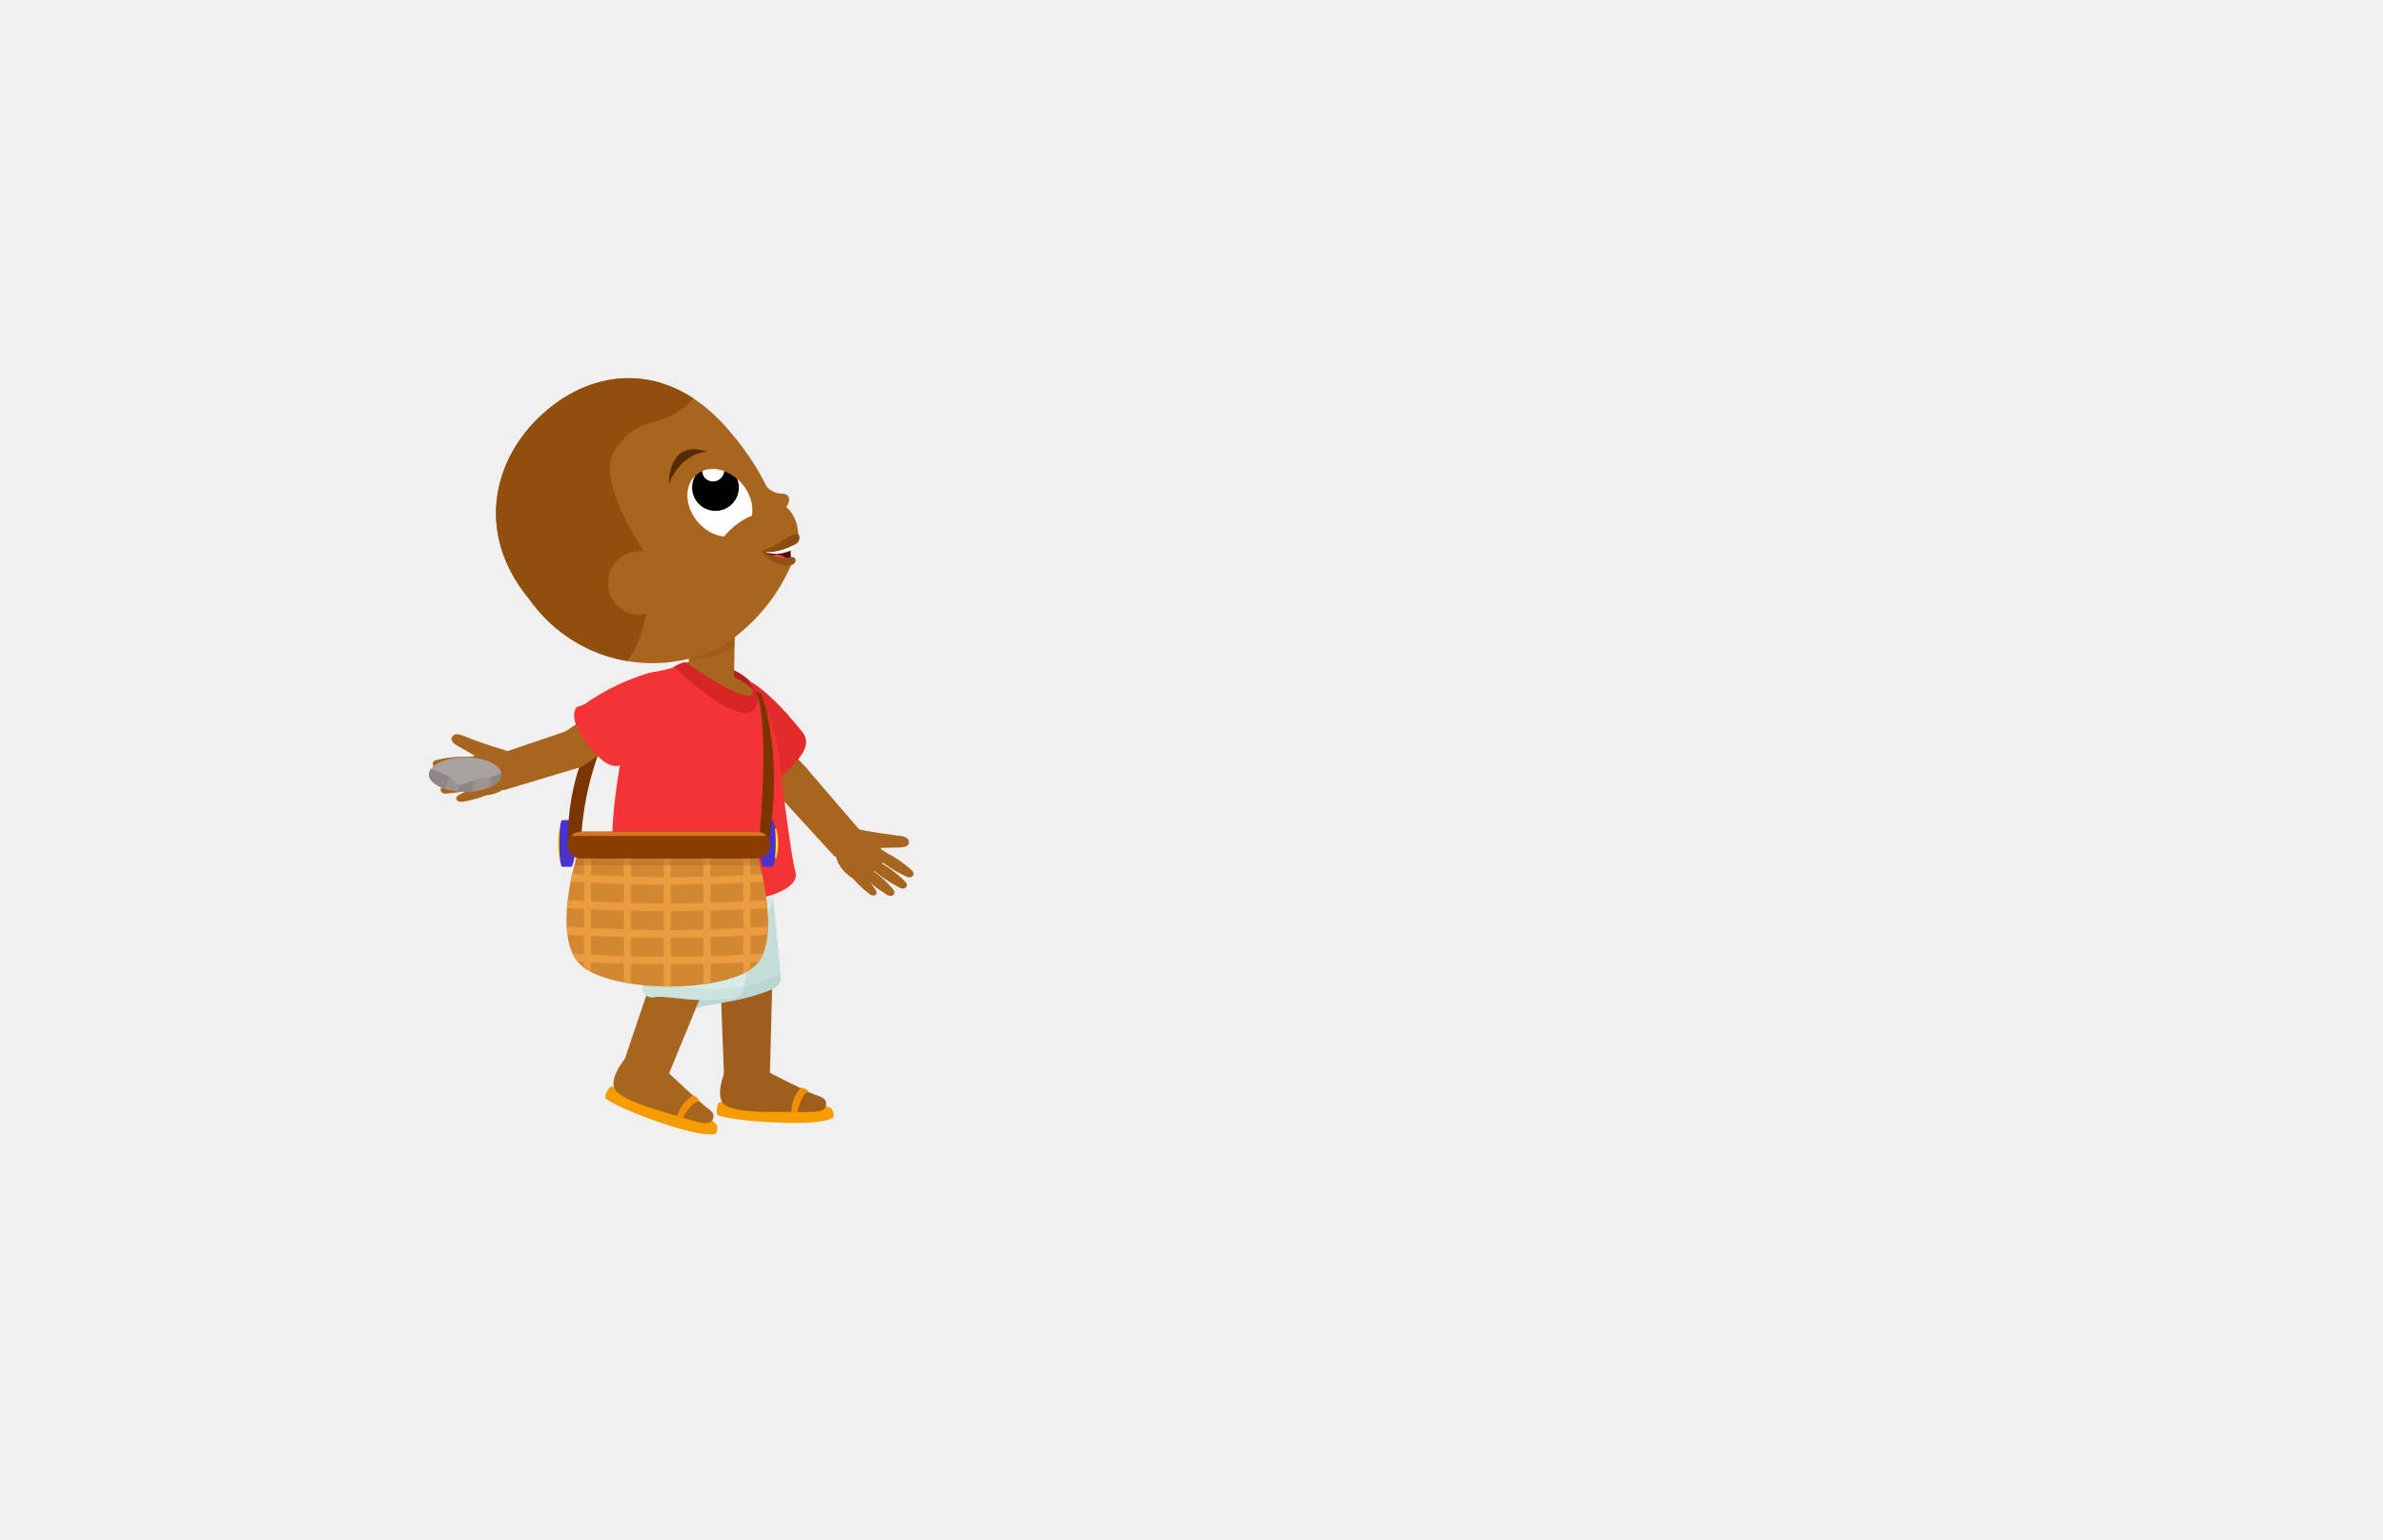
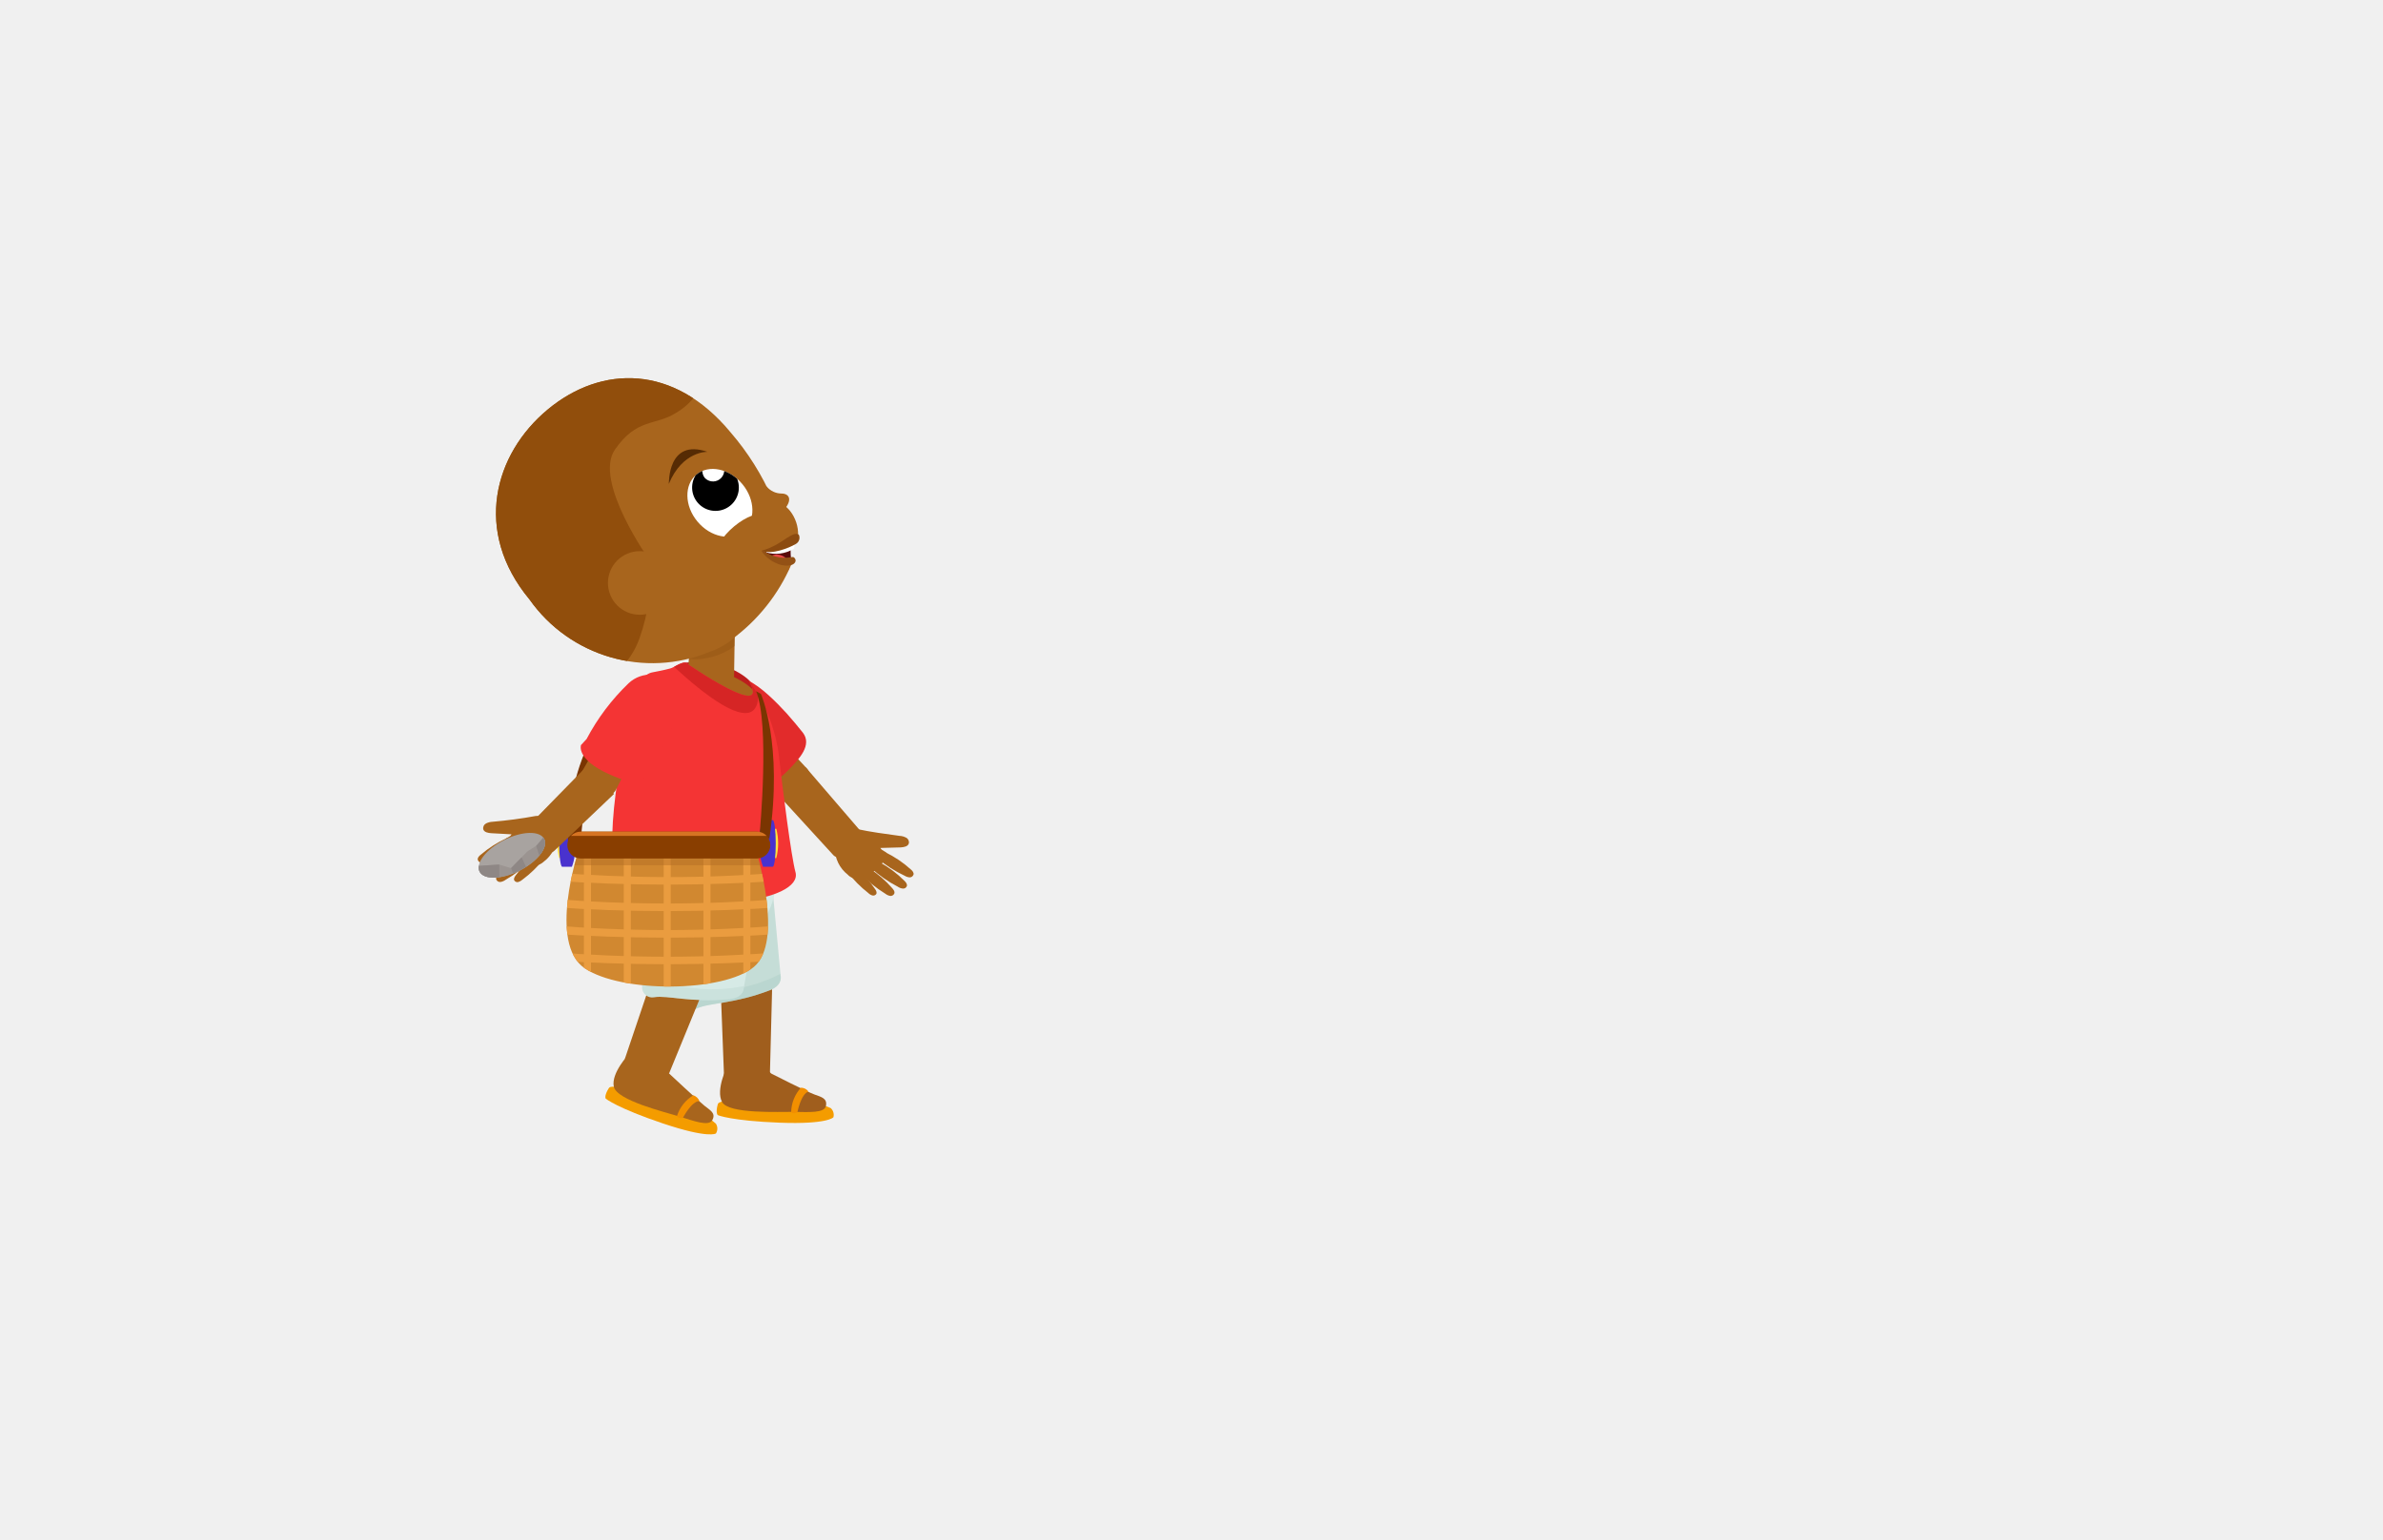
<svg xmlns="http://www.w3.org/2000/svg" id="Layer_1" data-name="Layer 1" viewBox="0 0 260 168">
  <defs>
    <style>.cls-1{fill:#c5ddd7;}.cls-2{fill:#d6eae6;}.cls-3{fill:#a8651d;}.cls-4{fill:#fff;}.cls-5{fill:#f43434;}.cls-6{fill:#d18830;}.cls-7{fill:#893e00;}.cls-8{fill:#a8a3a0;}.cls-9{fill:#9b9491;}.cls-10{fill:#ffe33b;}.cls-11{fill:#4932ce;}.cls-12{fill:#7a3501;}.cls-13{fill:#e22b2b;}.cls-14{fill:#a05e1d;}.cls-15{clip-path:url(#clip-path);}.cls-16{fill:#aecec5;}.cls-16,.cls-20{opacity:0.44;}.cls-17{fill:#f49c00;}.cls-18{fill:#f28f00;}.cls-19{clip-path:url(#clip-path-2);}.cls-20{fill:#bcd8d1;}.cls-21{fill:#c0e2da;}.cls-22{fill:#bc1d1d;}.cls-23{clip-path:url(#clip-path-3);}.cls-24{fill:#935212;opacity:0.46;}.cls-25{fill:#590b0b;}.cls-26{fill:#ea4747;}.cls-27{clip-path:url(#clip-path-4);}.cls-28{fill:#914e0c;}.cls-29{clip-path:url(#clip-path-5);}.cls-30{fill:#562b04;}.cls-31{fill:#8c4b10;}.cls-32{fill:#935115;}.cls-33{clip-path:url(#clip-path-6);}.cls-34{fill:#d62525;}.cls-35{clip-path:url(#clip-path-7);}.cls-36{fill:#ea9c3f;}.cls-37{fill:#af6822;opacity:0.42;}.cls-38{clip-path:url(#clip-path-8);}.cls-39{fill:#d67422;}.cls-40{clip-path:url(#clip-path-9);}.cls-41{clip-path:url(#clip-path-10);}.cls-42{fill:#8e8785;}</style>
    <clipPath id="clip-path">
      <path class="cls-1" d="M68.59,93.63c.49.7,5.08,11.65,5.88,15.64a1.1,1.1,0,0,0,1.55.79c1.41-.65,4.06-.48,8-2,.72-.28,1.29-.82,1.15-1.58l-1-10.75-.75-6.6Z" />
    </clipPath>
    <clipPath id="clip-path-2">
      <path class="cls-2" d="M68.63,91c.28.8,1.74,12.59,1.43,16.65a1.1,1.1,0,0,0,1.28,1.18c1.53-.25,4,.63,8.28.2.77-.08,1.47-.44,1.53-1.21l1.91-10.63,1.06-6.56Z" />
    </clipPath>
    <clipPath id="clip-path-3">
      <polygon class="cls-3" points="74.96 74.47 80.08 74.57 80.17 68.76 75.41 68.76 74.96 74.47" />
    </clipPath>
    <clipPath id="clip-path-4">
      <path class="cls-3" d="M80.3,69.43a19.88,19.88,0,0,0,6.32-8.51l-.15,0a3.53,3.53,0,0,1-3-.69c3.73-.33,3.61-1.79,3.61-1.79a4.14,4.14,0,0,0-.9-2.71A3.87,3.87,0,0,0,84.3,54.5a28.48,28.48,0,0,0-4.6-7.33c-6.17-7.45-14.08-7.34-19.93-2.49s-8.18,13.3-2,20.74a16.41,16.41,0,0,0,19.68,5.71A8.3,8.3,0,0,0,80,69.69Z" />
    </clipPath>
    <clipPath id="clip-path-5">
      <ellipse class="cls-4" cx="78.55" cy="54.88" rx="3.19" ry="4.01" transform="translate(-16.95 62.79) rotate(-39.68)" />
    </clipPath>
    <clipPath id="clip-path-6">
      <path class="cls-5" d="M74.81,72.32s9.63,6.71,6.83,1.84a18,18,0,0,1,3.29,7.89c.48,4.27,1.41,11.5,1.86,13.12s-2.44,2.82-6,3.19-12,1-13.52-2.92.94-16.82,2.71-21.08a1.65,1.65,0,0,1,1.28-1c.47-.09,1.12-.21,1.87-.41C73.62,72.81,74.18,72.29,74.81,72.32Z" />
    </clipPath>
    <clipPath id="clip-path-7">
      <path class="cls-6" d="M63.09,92.92s-3.3,10,.69,12.74,15.19,2.65,18.49-.15.25-12.59.25-12.59Z" />
    </clipPath>
    <clipPath id="clip-path-8">
      <rect class="cls-7" x="61.9" y="90.76" width="22.15" height="2.93" rx="1.47" />
    </clipPath>
    <clipPath id="clip-path-9">
-       <ellipse class="cls-8" cx="50.76" cy="84.52" rx="3.95" ry="1.87" />
+       <ellipse class="cls-8" cx="55.85" cy="93.35" rx="3.95" ry="1.87" transform="translate(-36.11 35.23) rotate(-26.82)" />
    </clipPath>
    <clipPath id="clip-path-10">
-       <path class="cls-9" d="M46,83.47l3.07,1.32,1,.93,2.41-.82,1.21-.11,2.08-.88L56.7,86s-7.3,1.42-7.47,1.31-3-1.15-3-1.15Z" />
+       <path class="cls-9" d="M51.12,94.57l3.34-.22,1.3.39,1.78-1.82,1-.64L60,90.55,61.81,92s-5.87,4.57-6.07,4.54-3.21.34-3.21.34Z" />
    </clipPath>
  </defs>
  <path class="cls-10" d="M61.82,92.05a3.46,3.46,0,0,0-.2-1.6H61a6.46,6.46,0,0,0,0,3.19h.67A3.43,3.43,0,0,0,61.82,92.05Z" />
  <path class="cls-11" d="M62.72,92.05a5.47,5.47,0,0,0-.32-2.55H61.34c-.18,0-.33,1.14-.33,2.55s.15,2.54.33,2.54H62.4A5.44,5.44,0,0,0,62.72,92.05Z" />
  <path class="cls-12" d="M69.79,73.92a32.48,32.48,0,0,0-6.4,17.84l-1.4.38S61.12,81.05,69.79,73.92Z" />
  <path class="cls-3" d="M78.6,79.3l6.21,7.31a1.76,1.76,0,0,0,2.5.2,3.58,3.58,0,0,0,1-1.81A1.25,1.25,0,0,0,88,83.83l-6.61-7.12Z" />
  <path class="cls-13" d="M77.55,75.75a3.39,3.39,0,0,0,0,2.79,23.36,23.36,0,0,0,4.13,6.4l.41.81s1.24,1.06,4-1.79c1.14-1.17,2.53-2.66,1.51-4-.3-.39-1.34-1.64-1.78-2.12C83.49,75.32,79.56,71.43,77.55,75.75Z" />
  <path class="cls-3" d="M93.75,91.76,92.1,93.34a.83.83,0,0,1-1.16,0L84.8,86.63l3.12-2.88,5.88,6.84A.82.82,0,0,1,93.75,91.76Z" />
  <path class="cls-3" d="M98.15,91.22a1.65,1.65,0,0,1,.72.2.56.56,0,0,1,.29.62c-.1.35-.55.42-.91.44l-2.19.06c.13.33.7.36.72.71a.45.45,0,0,1-.08.27,4.46,4.46,0,0,1-2.91,2.29,1.24,1.24,0,0,1-1.3-.36,3.69,3.69,0,0,1-1.41-2.9,2.14,2.14,0,0,1,2.4-2.08C95,90.8,96.56,91,98.15,91.22Z" />
  <path class="cls-3" d="M96.58,93a11.89,11.89,0,0,1,2.78,1.87c.18.15.37.36.31.58a.44.44,0,0,1-.44.3,1.24,1.24,0,0,1-.53-.18,13.7,13.7,0,0,1-3-1.92c-.11-.1-.06-.31-.1-.46a.28.28,0,0,1,.21-.34" />
  <path class="cls-3" d="M96,94.11a11.83,11.83,0,0,1,2.66,2c.17.16.35.37.28.6a.42.42,0,0,1-.45.26,1.15,1.15,0,0,1-.53-.2A13.75,13.75,0,0,1,95,94.7c-.1-.1-.05-.32-.07-.47a.26.26,0,0,1,.22-.32" />
  <path class="cls-3" d="M94.8,94.73a12,12,0,0,1,2.53,2.18c.16.17.33.4.24.62a.44.44,0,0,1-.47.24,1.26,1.26,0,0,1-.51-.24,13.53,13.53,0,0,1-2.78-2.27c-.1-.11,0-.32,0-.47a.26.26,0,0,1,.24-.31" />
  <path class="cls-3" d="M93.45,94.81a10.25,10.25,0,0,1,2,2.18c.13.17.25.39.16.57a.39.39,0,0,1-.44.16,1,1,0,0,1-.43-.26,12.4,12.4,0,0,1-2.25-2.27c-.07-.11,0-.29,0-.43s.11-.27.24-.25" />
  <path class="cls-14" d="M78.51,104.71,79,117.54a6.22,6.22,0,0,0,5-.23l.33-12.82a3,3,0,0,0-5.86.22Z" />
  <path class="cls-1" d="M68.59,93.63c.49.7,5.08,11.65,5.88,15.64a1.1,1.1,0,0,0,1.55.79c1.41-.65,4.06-.48,8-2,.72-.28,1.29-.82,1.15-1.58l-1-10.75-.75-6.6Z" />
  <g class="cls-15">
    <path class="cls-16" d="M79.75,108a17.43,17.43,0,0,0,6.9-2.58,10,10,0,0,1,.46,2.24.42.42,0,0,1,0,.25.38.38,0,0,1-.21.14A67.35,67.35,0,0,1,74.3,111.3c-.3,0-.67.06-.83-.19a.76.76,0,0,1-.07-.45c.09-1.48.53-1.83,2-2.16S78.29,108.21,79.75,108Z" />
  </g>
  <path class="cls-17" d="M88.81,120.45a5.23,5.23,0,0,1,1.83.48,1,1,0,0,1,.29,1s-.6.79-5.87.59-6.74-.82-6.74-.82-.28-.21,0-1.21S88.81,120.45,88.81,120.45Z" />
  <path class="cls-14" d="M84.15,117.16s3.93,2,4.7,2.28,1.42.42,1.27,1.24-1.89.68-3.51.66-7.11.26-7.83-1.08.56-3.87.56-3.87A4.11,4.11,0,0,1,84.15,117.16Z" />
  <path class="cls-18" d="M87,121.39s.38-2,1.21-2.27a1.05,1.05,0,0,0-.82-.42,4.07,4.07,0,0,0-1.07,2.68S86.48,121.61,87,121.39Z" />
  <path class="cls-2" d="M84.73,96s-.23,5.76-4.42,6.24-10.86,2.6-12.2-6.77Z" />
  <path class="cls-3" d="M72.28,103.4l-4.11,12.17A6.24,6.24,0,0,0,73,117.15l4.87-11.87a3,3,0,0,0-5.55-1.88Z" />
  <path class="cls-2" d="M68.63,91c.28.8,1.74,12.59,1.43,16.65a1.1,1.1,0,0,0,1.28,1.18c1.53-.25,4,.63,8.28.2.77-.08,1.47-.44,1.53-1.21l1.91-10.63,1.06-6.56Z" />
  <g class="cls-19">
    <path class="cls-20" d="M75.48,107.82a17.39,17.39,0,0,0,7.34-.63,9.75,9.75,0,0,1-.17,2.29.31.31,0,0,1-.1.23.41.41,0,0,1-.24.08,67.73,67.73,0,0,1-13-.29c-.29,0-.65-.12-.74-.4a.77.77,0,0,1,.05-.45c.49-1.41,1-1.63,2.48-1.55S74,107.61,75.48,107.82Z" />
  </g>
  <rect class="cls-21" x="72.54" y="101.82" width="6.53" height="4.78" rx="0.95" transform="translate(147.37 211.39) rotate(-177.7)" />
  <path class="cls-17" d="M76.5,121.63a5.31,5.31,0,0,1,1.61,1,1,1,0,0,1,0,1.07s-.8.58-5.79-1.1-6.23-2.7-6.23-2.7-.21-.29.35-1.17S76.5,121.63,76.5,121.63Z" />
  <path class="cls-3" d="M73,117.15s3.21,3,3.86,3.52,1.25.8.87,1.55-2,.12-3.56-.36-6.89-1.77-7.2-3.27,1.64-3.54,1.64-3.54A4.09,4.09,0,0,1,73,117.15Z" />
  <path class="cls-18" d="M74.51,122s.95-1.86,1.81-1.83a1.12,1.12,0,0,0-.67-.64,4.09,4.09,0,0,0-1.79,2.27S73.93,122.08,74.51,122Z" />
  <path class="cls-22" d="M81.64,74.16s-2.51-2.49-7.24-1.79l.8,3.91,7.3,1.77S82.74,75.14,81.64,74.16Z" />
  <polygon class="cls-3" points="74.96 74.47 80.08 74.57 80.17 68.76 75.41 68.76 74.96 74.47" />
  <g class="cls-23">
    <ellipse class="cls-24" cx="77.36" cy="69.25" rx="4.37" ry="2.43" transform="translate(-18.13 28.49) rotate(-18.72)" />
  </g>
  <path class="cls-3" d="M82.12,75.25s-2.25-2.48-7.41-2.42l1.49,5.29,6.78.3Z" />
  <path class="cls-25" d="M86.31,59.24a7.79,7.79,0,0,0,0,1.76s-2.45.16-3-.73Z" />
  <path class="cls-4" d="M86.71,59.18a2.42,2.42,0,0,1-.09.7,3.74,3.74,0,0,1-3.08.39l1.7-.73Z" />
  <ellipse class="cls-26" cx="84.94" cy="61.59" rx="1.02" ry="1.26" transform="translate(-6.06 113.81) rotate(-65.8)" />
  <path class="cls-3" d="M80.3,69.43a19.88,19.88,0,0,0,6.32-8.51l-.15,0a3.53,3.53,0,0,1-3-.69c3.73-.33,3.61-1.79,3.61-1.79a4.14,4.14,0,0,0-.9-2.71A3.87,3.87,0,0,0,84.3,54.5a28.48,28.48,0,0,0-4.6-7.33c-6.17-7.45-14.08-7.34-19.93-2.49s-8.18,13.3-2,20.74a16.41,16.41,0,0,0,19.68,5.71A8.3,8.3,0,0,0,80,69.69Z" />
  <g class="cls-27">
    <path class="cls-28" d="M70.92,61.21s-6.22-8.68-3.83-12.14,4.38-2.58,6.65-4a7.24,7.24,0,0,0,2.89-3.13L68.45,32,44.36,52l15.1,20.69,3,2.41c2.28.27,5.9-1.47,7.32-5.46A20.73,20.73,0,0,0,70.92,61.21Z" />
  </g>
  <ellipse class="cls-4" cx="78.55" cy="54.88" rx="3.19" ry="4.01" transform="translate(-16.95 62.79) rotate(-39.68)" />
  <g class="cls-29">
    <path d="M76.48,51.24l.19-.13a1.21,1.21,0,0,0,.24,1.06,1.23,1.23,0,0,0,2-1.37,2.55,2.55,0,1,1-2.47.44Z" />
  </g>
  <path class="cls-30" d="M77.19,49.31s-2.72-.11-4.22,3.5C73,52.81,72.79,47.8,77.19,49.31Z" />
  <ellipse class="cls-3" cx="80.85" cy="58.33" rx="3.13" ry="1.16" transform="translate(-18.62 65.06) rotate(-39.68)" />
  <path class="cls-3" d="M83.67,53.12a2.11,2.11,0,0,0,1.58.74c1,0,1.3.87-.09,2.18S81.27,51.88,83.67,53.12Z" />
  <path class="cls-31" d="M87.17,58.38a.78.78,0,0,1-.37,1c-.69.41-2.61,1.2-3.71.72a7,7,0,0,0,1.71-.72C85.68,58.9,86.74,57.92,87.17,58.38Z" />
  <path class="cls-32" d="M83.44,60.21a4.28,4.28,0,0,0,2,.66c1.1,0,1.07-.23,1.3.09s-.12,1-1.53.69a3.82,3.82,0,0,1-2.13-1.51S83.38,60.07,83.44,60.21Z" />
  <circle class="cls-3" cx="69.8" cy="63.62" r="3.47" />
  <path class="cls-5" d="M74.81,72.32s9.63,6.71,6.83,1.84a18,18,0,0,1,3.29,7.89c.48,4.27,1.41,11.5,1.86,13.12s-2.44,2.82-6,3.19-12,1-13.52-2.92.94-16.82,2.71-21.08a1.65,1.65,0,0,1,1.28-1c.47-.09,1.12-.21,1.87-.41C73.62,72.81,74.18,72.29,74.81,72.32Z" />
  <g class="cls-33">
    <path class="cls-34" d="M73,72.24s11.69,11.62,9.45,1.32l-6.91-2.35Z" />
  </g>
  <path class="cls-10" d="M83.83,92.05a3.46,3.46,0,0,1,.2-1.6h.67a6.46,6.46,0,0,1,0,3.19H84A3.43,3.43,0,0,1,83.83,92.05Z" />
  <path class="cls-11" d="M82.93,92.05a5.47,5.47,0,0,1,.32-2.55h1.06c.18,0,.33,1.14.33,2.55s-.15,2.54-.33,2.54H83.25A5.44,5.44,0,0,1,82.93,92.05Z" />
  <path class="cls-12" d="M82.9,90.78S84,79,82.49,75.43l.53.3s2.44,5.43.92,15.82Z" />
  <path class="cls-6" d="M63.09,92.92s-3.3,10,.69,12.74,15.19,2.65,18.49-.15.25-12.59.25-12.59Z" />
  <g class="cls-35">
    <rect class="cls-36" x="63.71" y="89.75" width="0.77" height="19.87" />
    <rect class="cls-36" x="68.06" y="89.75" width="0.77" height="19.87" />
    <rect class="cls-36" x="72.41" y="89.75" width="0.77" height="19.87" />
    <rect class="cls-36" x="76.75" y="89.75" width="0.77" height="19.87" />
    <rect class="cls-36" x="81.1" y="89.75" width="0.77" height="19.87" />
    <path class="cls-36" d="M85.22,96.11c-3.89.27-8,.43-12.44.43s-8.51-.16-12.39-.43v-.89c3.83.3,8,.49,12.39.5s8.59-.19,12.44-.5Z" />
    <path class="cls-36" d="M85.22,99c-3.89.27-8,.43-12.44.43s-8.51-.16-12.39-.43v-.9c3.83.31,8,.5,12.39.5s8.59-.19,12.44-.5Z" />
    <path class="cls-36" d="M85.22,101.91c-3.89.27-8,.42-12.44.42s-8.51-.16-12.39-.42V101c3.83.31,8,.5,12.39.5s8.59-.19,12.44-.5Z" />
    <path class="cls-36" d="M85.22,104.81c-3.89.26-8,.42-12.44.42s-8.51-.16-12.39-.42v-.9c3.83.31,8,.5,12.39.5s8.59-.19,12.44-.5Z" />
    <rect class="cls-37" x="60.64" y="90.93" width="25.43" height="3.5" />
  </g>
  <rect class="cls-7" x="61.9" y="90.76" width="22.15" height="2.93" rx="1.47" />
  <g class="cls-38">
    <rect class="cls-39" x="60.9" y="89.69" width="23.84" height="1.53" />
  </g>
-   <path class="cls-3" d="M69.74,74.48l-8,5.31a1.75,1.75,0,0,0-.5,2.46,3.58,3.58,0,0,0,1.69,1.17,1.26,1.26,0,0,0,1.19-.14L72,77.55Z" />
-   <path class="cls-5" d="M73.38,73.86a3.44,3.44,0,0,0-2.77-.36,24,24,0,0,0-6.84,3.36l-.85.31s-1.19,1.11,1.31,4.19c1,1.28,2.34,2.83,3.81,2,.41-.24,1.78-1.13,2.31-1.52C73.12,79.81,77.44,76.36,73.38,73.86Z" />
-   <path class="cls-3" d="M54.1,85.64l-.77-2.15a.83.83,0,0,1,.51-1l8.58-2.91,1.36,4-8.63,2.6A.83.83,0,0,1,54.1,85.64Z" />
-   <path class="cls-3" d="M50.55,80.3a1.81,1.81,0,0,0-.72-.17.59.59,0,0,0-.56.42c-.08.35.28.63.6.81l1.9,1.09c-.27.23-.79,0-1,.29a.49.49,0,0,0-.06.27,4.43,4.43,0,0,0,1.48,3.39,1.73,1.73,0,0,0,.49.32,1.63,1.63,0,0,0,.82,0,3.68,3.68,0,0,0,2.62-1.89,2.14,2.14,0,0,0-1.13-3C53.49,81.41,52,80.89,50.55,80.3Z" />
-   <path class="cls-3" d="M51.1,82.59a12.11,12.11,0,0,0-3.33.32c-.22,0-.49.14-.55.37a.44.44,0,0,0,.25.47,1.33,1.33,0,0,0,.56.1,13.74,13.74,0,0,0,3.57-.26c.15,0,.21-.24.31-.36a.26.26,0,0,0,0-.39" />
-   <path class="cls-3" d="M51.11,83.88a12,12,0,0,0-3.31.51c-.22.06-.48.17-.53.4a.45.45,0,0,0,.28.45,1.17,1.17,0,0,0,.56.07,13.74,13.74,0,0,0,3.56-.46c.14,0,.19-.26.28-.37a.27.27,0,0,0,0-.4" />
-   <path class="cls-3" d="M51.84,85a11.75,11.75,0,0,0-3.26.72c-.23.08-.48.2-.51.43a.44.44,0,0,0,.3.43,1.22,1.22,0,0,0,.57,0,14.52,14.52,0,0,0,3.52-.68c.14-.06.18-.27.26-.4a.27.27,0,0,0-.06-.39" />
-   <path class="cls-3" d="M53,85.69a10.54,10.54,0,0,0-2.82,1c-.19.09-.4.23-.41.43a.41.41,0,0,0,.31.36,1.1,1.1,0,0,0,.51,0,12.4,12.4,0,0,0,3.05-.94c.12-.06.13-.26.2-.38a.25.25,0,0,0-.1-.34" />
-   <ellipse class="cls-8" cx="50.76" cy="84.52" rx="3.95" ry="1.87" />
+   <path class="cls-3" d="M68.25,75.83l-4.73,8.34a1.75,1.75,0,0,0,.67,2.42,3.57,3.57,0,0,0,2,.29,1.29,1.29,0,0,0,1-.67l4.42-8.65Z" />
+   <path class="cls-5" d="M71.22,73.63a3.47,3.47,0,0,0-2.63.93A23.83,23.83,0,0,0,64,80.65l-.61.66s-.57,1.52,3,3.15c1.5.67,3.37,1.47,4.29,0,.26-.4,1.08-1.81,1.38-2.39C73.67,79.06,76,74,71.22,73.63Z" />
+   <path class="cls-3" d="M59.33,92.84l-1.66-1.57a.82.82,0,0,1,0-1.16L64,83.64l3,3L60.5,92.83A.82.82,0,0,1,59.33,92.84Z" />
+   <path class="cls-3" d="M53.76,89.68a1.74,1.74,0,0,0-.72.18.59.59,0,0,0-.32.62c.09.35.54.43.9.45l2.19.12c-.13.33-.71.35-.73.7a.58.58,0,0,0,.06.26A4.45,4.45,0,0,0,58,94.37a1.42,1.42,0,0,0,.58.06,1.56,1.56,0,0,0,.73-.38,3.68,3.68,0,0,0,1.48-2.86,2.13,2.13,0,0,0-2.34-2.14C56.88,89.34,55.35,89.54,53.76,89.68Z" />
+   <path class="cls-3" d="M55.28,91.47a12,12,0,0,0-2.82,1.8c-.19.14-.38.34-.33.57a.44.44,0,0,0,.43.31A1.18,1.18,0,0,0,53.1,94a13.3,13.3,0,0,0,3.08-1.84c.11-.09.08-.31.11-.46s0-.33-.19-.34" />
+   <path class="cls-3" d="M55.86,92.62a12,12,0,0,0-2.71,1.95c-.17.16-.36.37-.3.6a.44.44,0,0,0,.45.27,1.13,1.13,0,0,0,.53-.19,13.49,13.49,0,0,0,3-2c.11-.1.06-.32.09-.47s-.06-.33-.21-.33" />
+   <path class="cls-3" d="M57,93.27a12,12,0,0,0-2.59,2.12c-.16.17-.34.39-.26.61a.45.45,0,0,0,.47.25,1.26,1.26,0,0,0,.52-.22A13.78,13.78,0,0,0,58,93.83c.1-.11,0-.32.06-.47a.28.28,0,0,0-.24-.32" />
+   <path class="cls-3" d="M58.36,93.39a10.45,10.45,0,0,0-2.08,2.12c-.13.17-.26.38-.17.57a.4.4,0,0,0,.43.18A1.2,1.2,0,0,0,57,96a12.41,12.41,0,0,0,2.3-2.22c.08-.11,0-.29,0-.43s-.11-.27-.24-.25" />
+   <ellipse class="cls-8" cx="55.85" cy="93.35" rx="3.95" ry="1.87" transform="translate(-36.11 35.23) rotate(-26.82)" />
  <g class="cls-40">
-     <path class="cls-9" d="M46,83.47l3.07,1.32,1,.93,2.41-.82,1.21-.11,2.08-.88L56.7,86s-7.3,1.42-7.47,1.31-3-1.15-3-1.15Z" />
+     <path class="cls-9" d="M51.12,94.57l3.34-.22,1.3.39,1.78-1.82,1-.64L60,90.55,61.81,92s-5.87,4.57-6.07,4.54-3.21.34-3.21.34Z" />
    <g class="cls-41">
-       <polygon class="cls-42" points="47.72 87.53 49.25 84.46 45.89 83 44.79 86.18 47.72 87.53" />
-       <path class="cls-42" d="M49.73,88.22c.05-.17.44-3,.44-3l1.51-.47-.09,2.42Z" />
-       <polygon class="cls-42" points="53.24 87.07 53.65 84.43 55.57 83.61 55.24 87.15 53.24 87.07" />
+       <polygon class="cls-42" points="54.49 97.41 54.47 93.98 50.81 94.19 51.26 97.53 54.49 97.41" />
+       <path class="cls-42" d="M56.59,97.12c0-.17-1-2.87-1-2.87l1.14-1.1,1,2.2Z" />
+       <polygon class="cls-42" points="59.21 94.51 58.39 91.97 59.73 90.37 61.03 93.67 59.21 94.51" />
    </g>
  </g>
</svg>
